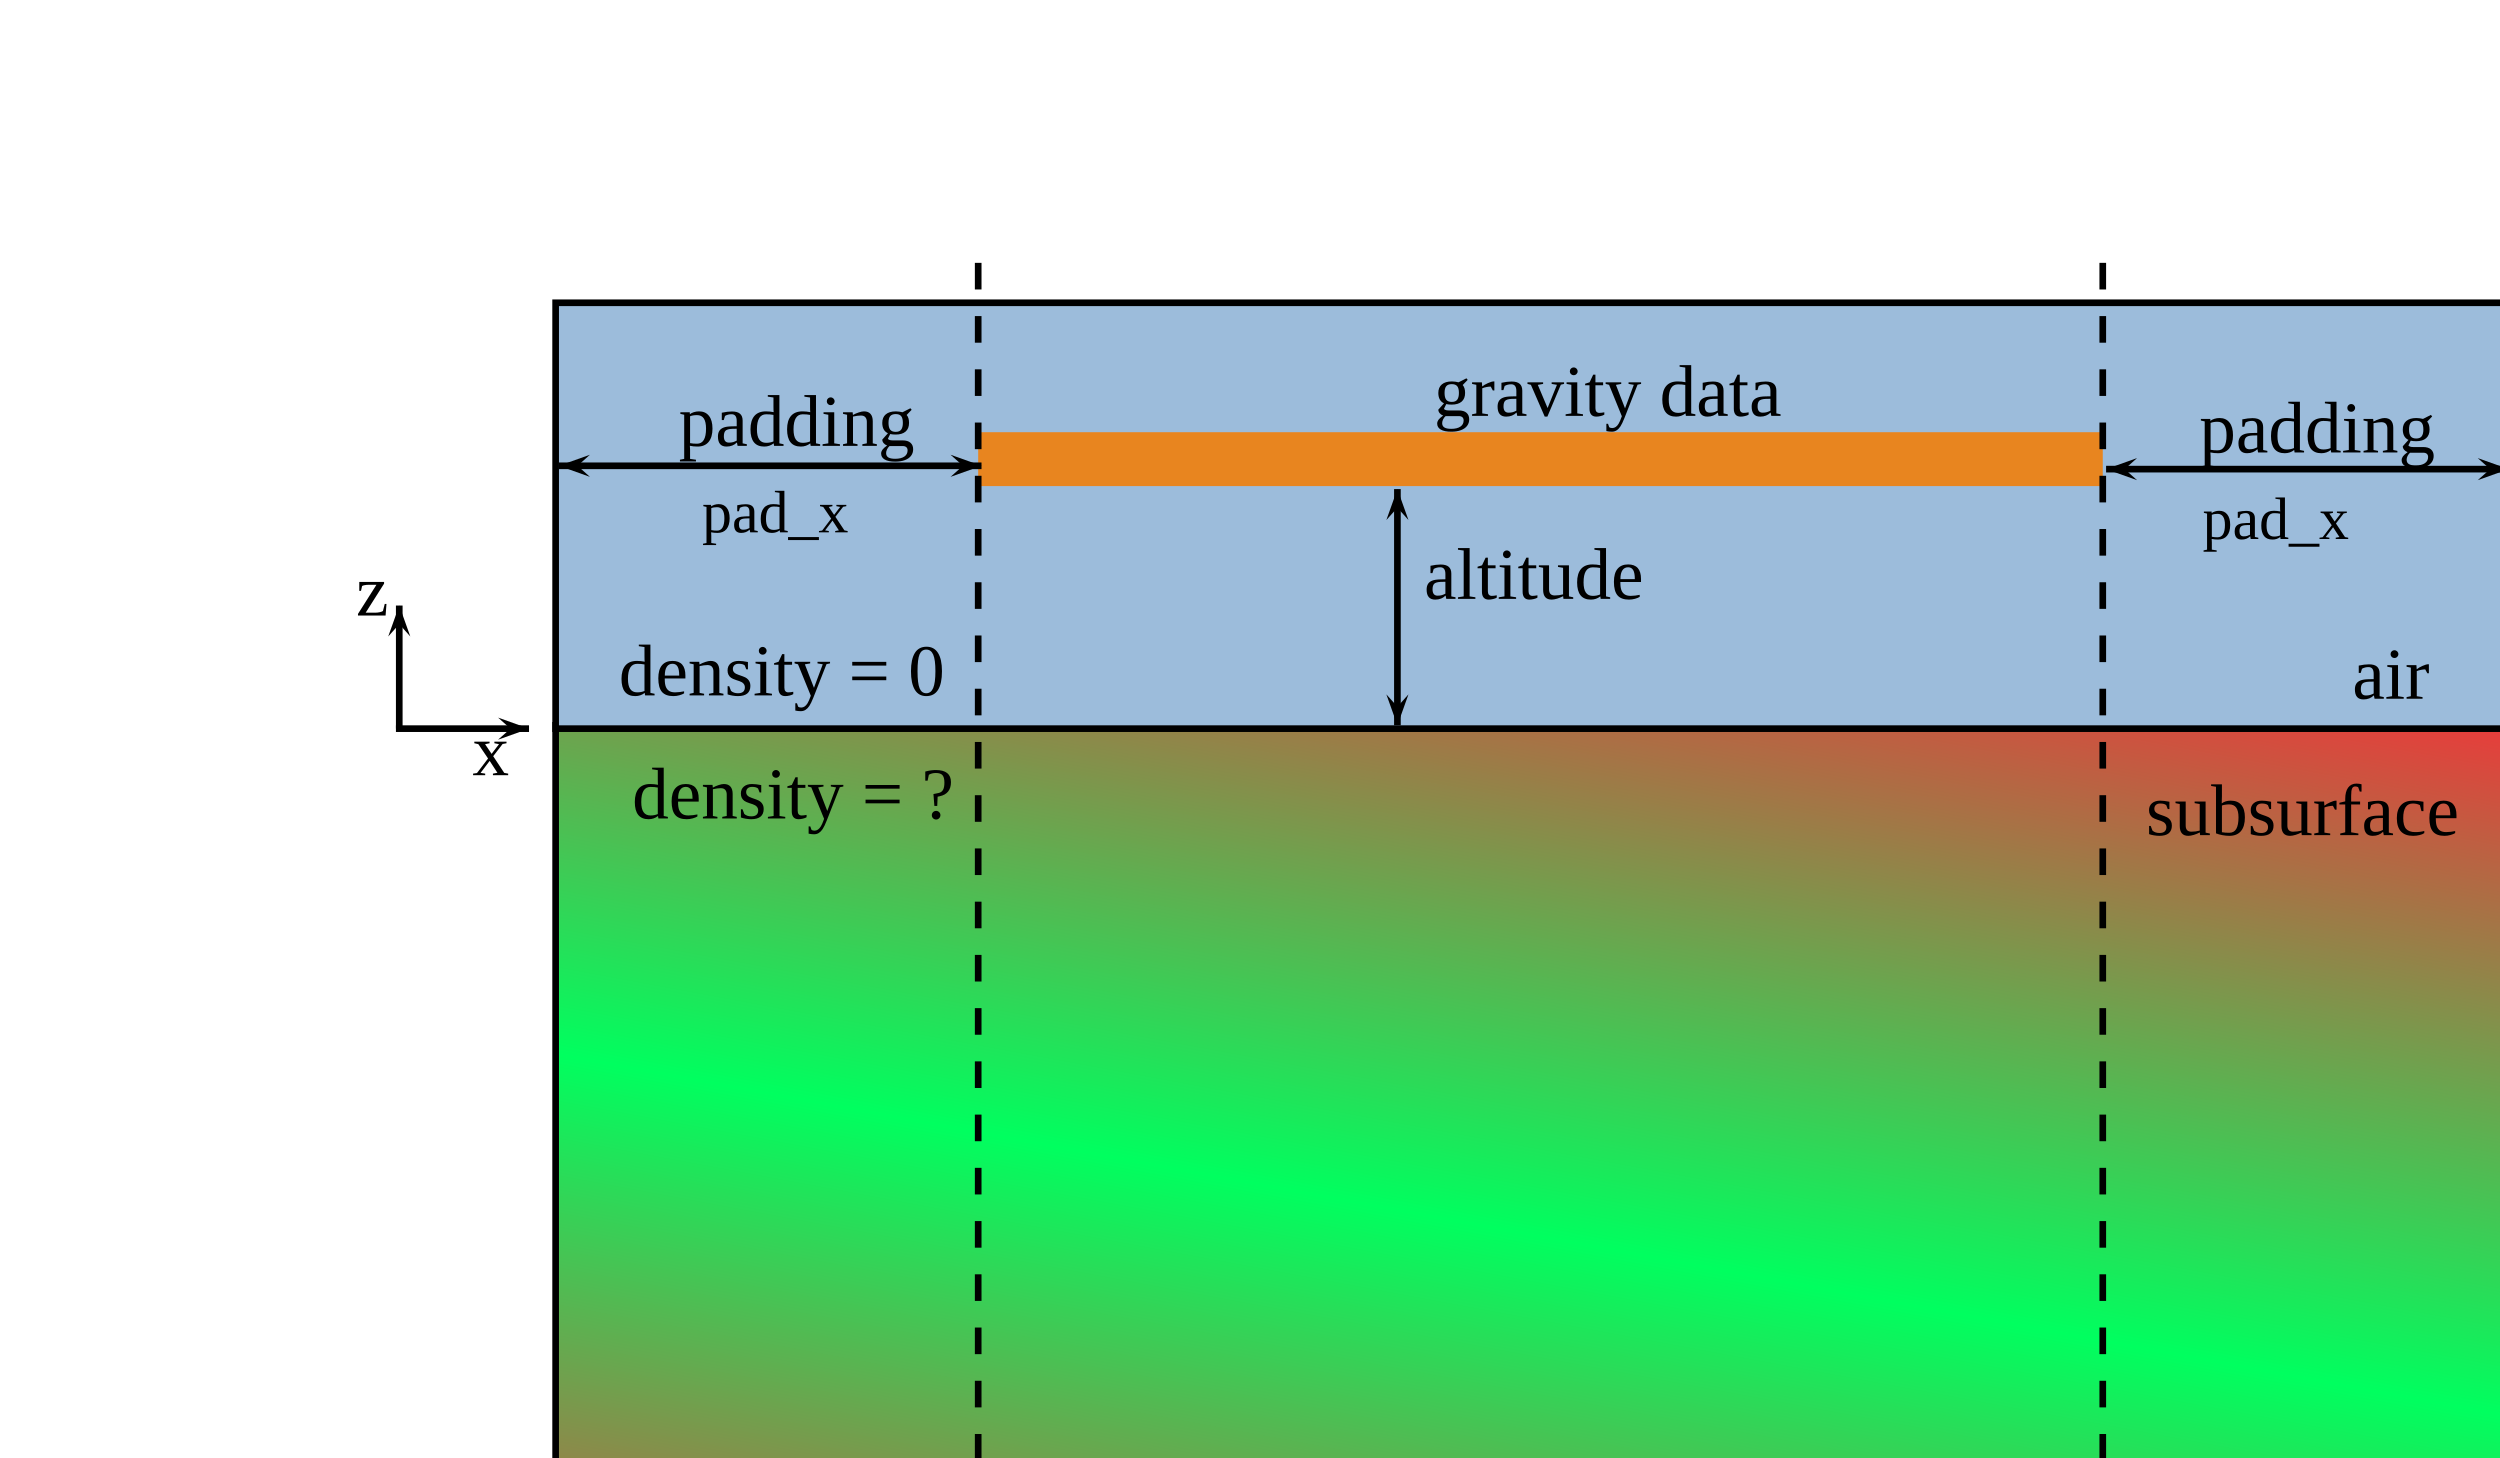
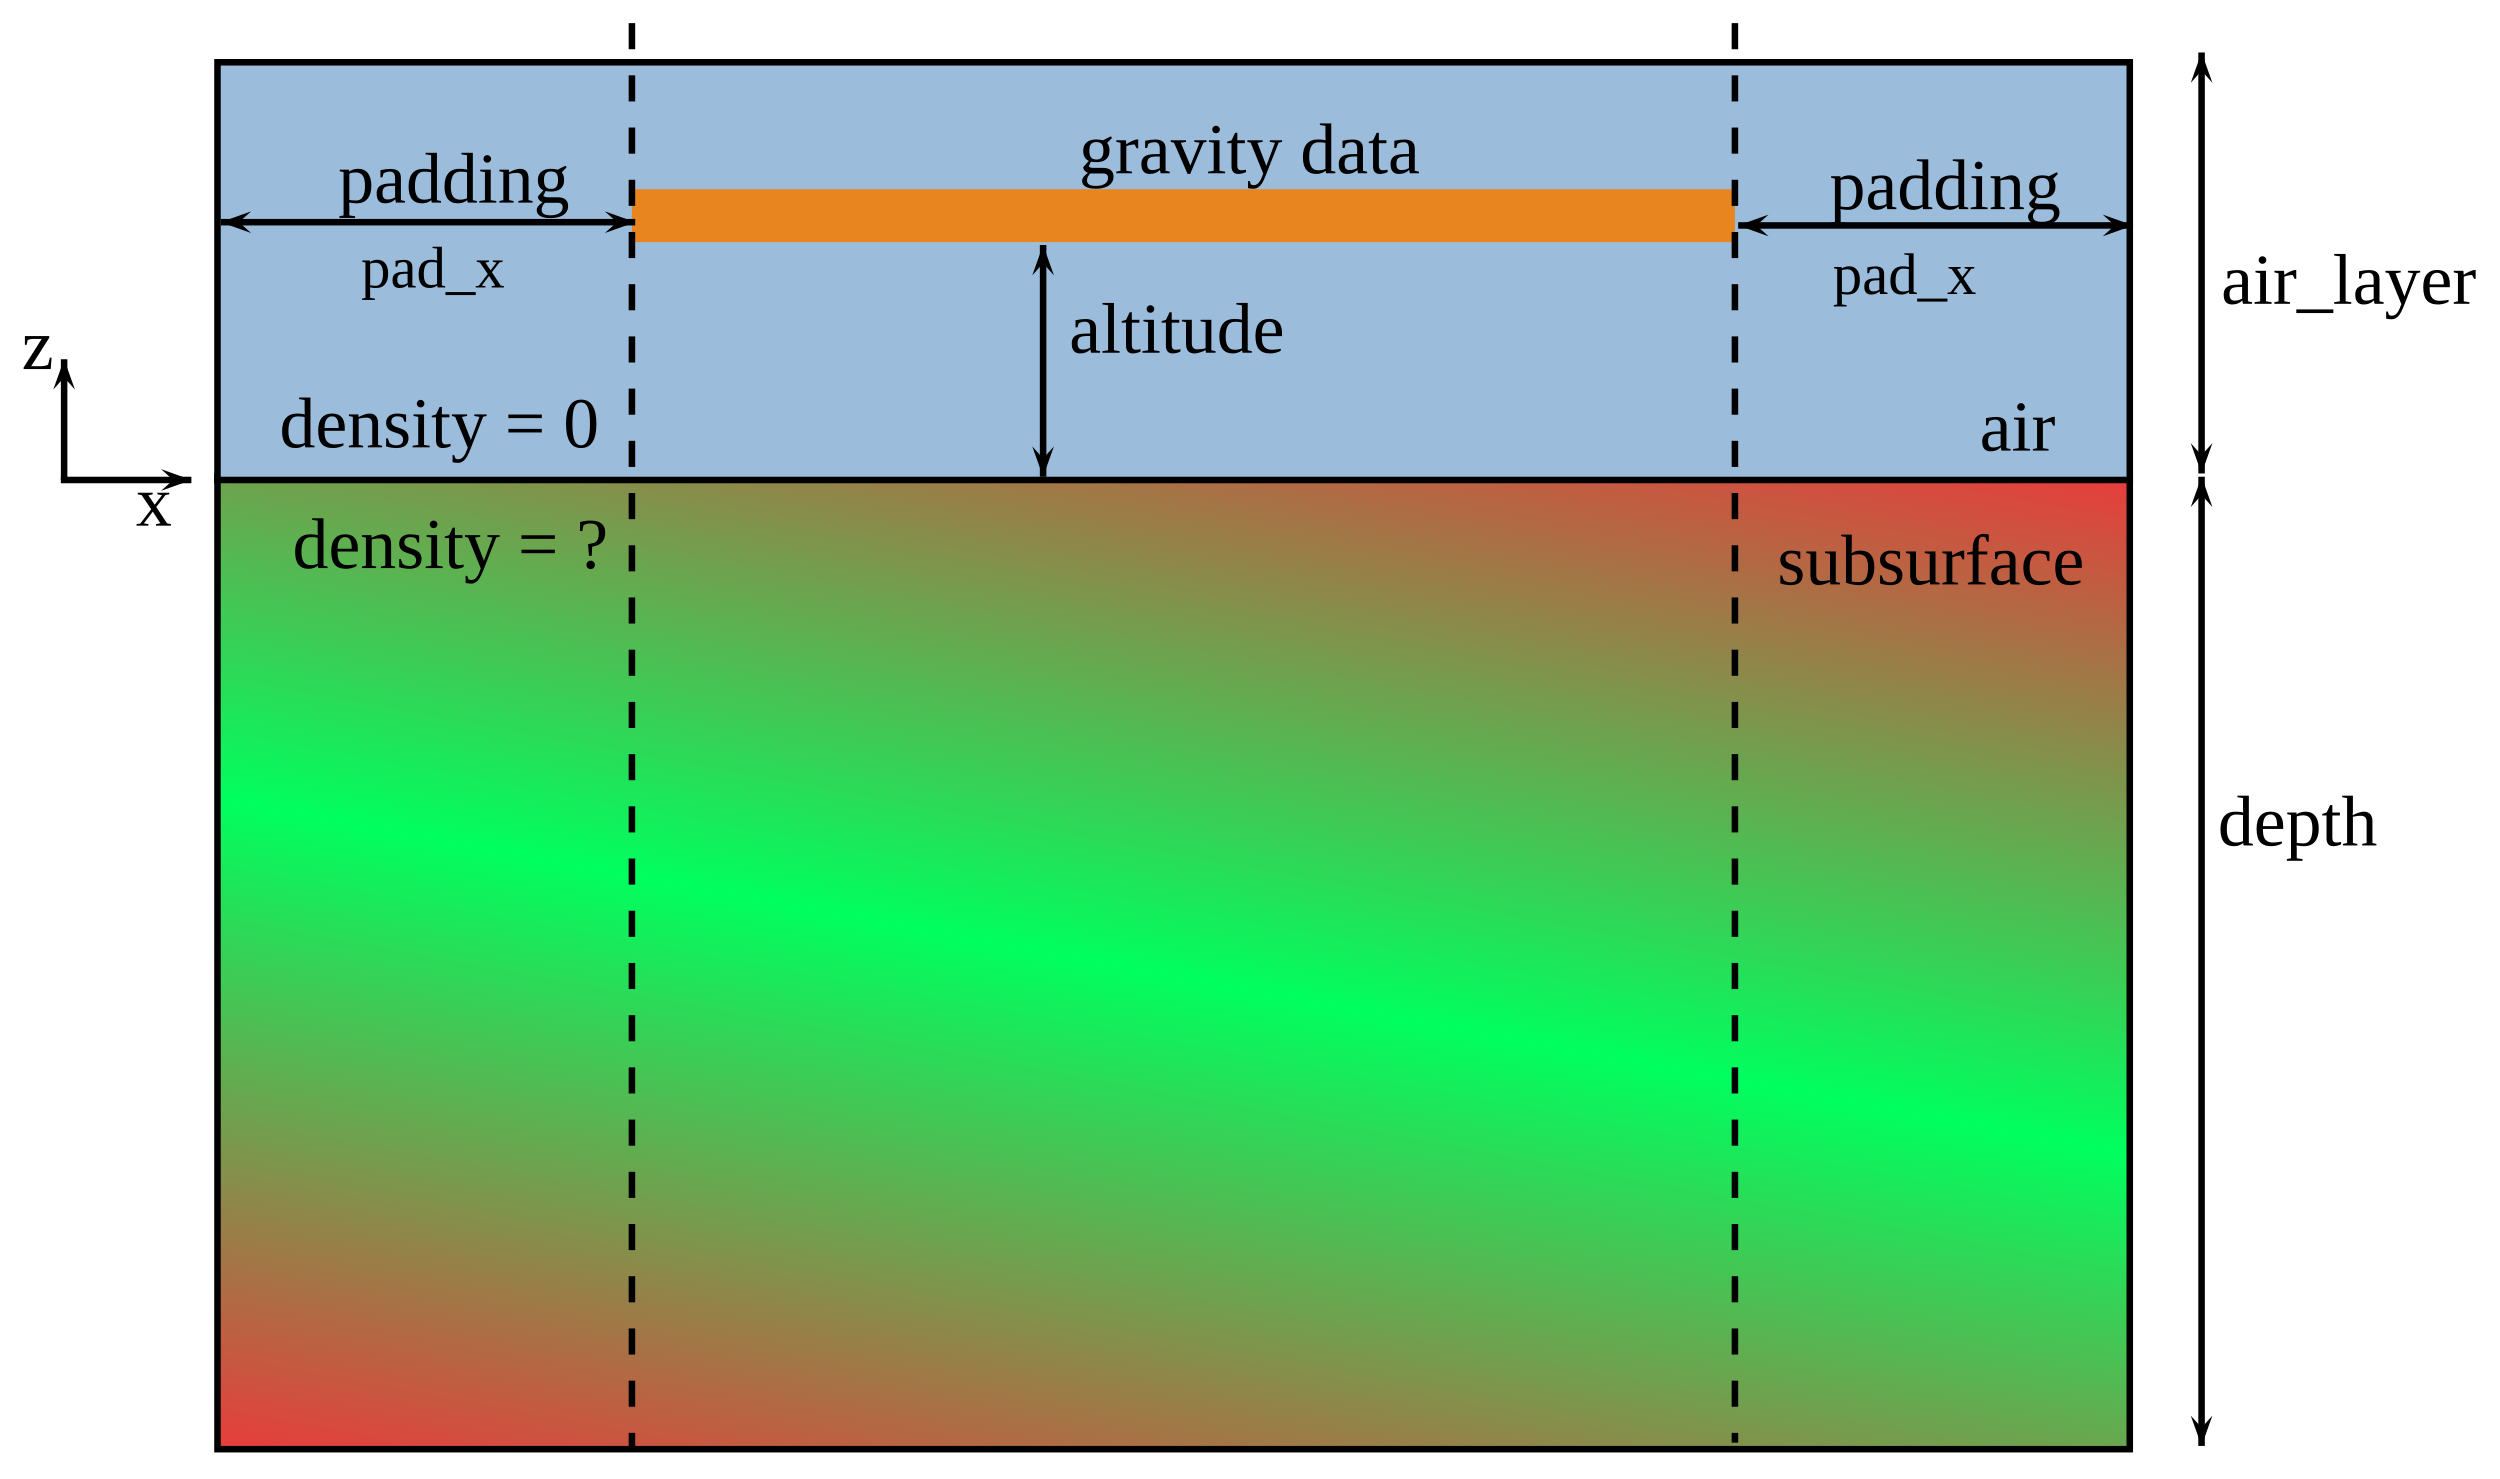
- <svg xmlns="http://www.w3.org/2000/svg" xmlns:ns1="http://latexdraw.sourceforge.net/namespaces/latexdraw" version="1.1" baseProfile="full">
-   <defs>
+ <svg xmlns="http://www.w3.org/2000/svg" xmlns:ns1="http://latexdraw.sourceforge.net/namespaces/latexdraw" version="1.1" id="svg2" width="766.097" height="453.173">
+   <defs id="defs4">
    <linearGradient id="linearGradient1132" x1="423.359" y1="564.699" x2="496.641" y2="169.301" gradientUnits="userSpaceOnUse">
-       <stop offset="0" stop-color="#e93b3b" />
-       <stop offset="0.49" stop-color="#00ff5f" />
-       <stop offset="1" stop-color="#e93b3b" />
+       <stop offset="0" stop-color="#e93b3b" id="stop7" />
+       <stop offset="0.49" stop-color="#00ff5f" id="stop9" />
+       <stop offset="1" stop-color="#e93b3b" id="stop11" />
    </linearGradient>
-     <marker overflow="visible" orient="auto" id="arrow2-1140">
-       <path d="M 0.0 0.0 L -4.652 1.661 L -2.791 0.0 L -4.652 -1.661 z " ns1:arrSizeNum="2.0" fill="black" />
+     <marker overflow="visible" orient="auto" id="arrow2-1140" style="overflow:visible">
+       <path d="M 0,0 -4.652,1.661 -2.791,0 -4.652,-1.661 z" ns1:arrSizeNum="2.0" id="path14" style="fill:#000000" />
    </marker>
-     <marker overflow="visible" orient="auto" id="arrow1-1144">
-       <path d="M 0.0 0.0 L 4.652 1.661 L 2.791 0.0 L 4.652 -1.661 z " ns1:arrSizeNum="2.0" fill="black" />
+     <marker overflow="visible" orient="auto" id="arrow1-1144" style="overflow:visible">
+       <path d="M 0,0 4.652,1.661 2.791,0 4.652,-1.661 z" ns1:arrSizeNum="2.0" id="path17" style="fill:#000000" />
    </marker>
-     <marker overflow="visible" orient="auto" id="arrow1-1160">
-       <path d="M 0.0 0.0 L 4.652 1.661 L 2.791 0.0 L 4.652 -1.661 z " ns1:arrSizeNum="2.0" fill="black" />
+     <marker overflow="visible" orient="auto" id="arrow1-1160" style="overflow:visible">
+       <path d="M 0,0 4.652,1.661 2.791,0 4.652,-1.661 z" ns1:arrSizeNum="2.0" id="path20" style="fill:#000000" />
    </marker>
-     <marker overflow="visible" orient="auto" id="arrow2-1160">
-       <path d="M 0.0 0.0 L -4.652 1.661 L -2.791 0.0 L -4.652 -1.661 z " ns1:arrSizeNum="2.0" fill="black" />
+     <marker overflow="visible" orient="auto" id="arrow2-1160" style="overflow:visible">
+       <path d="M 0,0 -4.652,1.661 -2.791,0 -4.652,-1.661 z" ns1:arrSizeNum="2.0" id="path23" style="fill:#000000" />
    </marker>
-     <marker overflow="visible" orient="auto" id="arrow1-1161">
-       <path d="M 0.0 0.0 L 4.652 1.661 L 2.791 0.0 L 4.652 -1.661 z " ns1:arrSizeNum="2.0" fill="black" />
+     <marker overflow="visible" orient="auto" id="arrow1-1161" style="overflow:visible">
+       <path d="M 0,0 4.652,1.661 2.791,0 4.652,-1.661 z" ns1:arrSizeNum="2.0" id="path26" style="fill:#000000" />
    </marker>
-     <marker overflow="visible" orient="auto" id="arrow2-1161">
-       <path d="M 0.0 0.0 L -4.652 1.661 L -2.791 0.0 L -4.652 -1.661 z " ns1:arrSizeNum="2.0" fill="black" />
+     <marker overflow="visible" orient="auto" id="arrow2-1161" style="overflow:visible">
+       <path d="M 0,0 -4.652,1.661 -2.791,0 -4.652,-1.661 z" ns1:arrSizeNum="2.0" id="path29" style="fill:#000000" />
    </marker>
-     <marker overflow="visible" orient="auto" id="arrow1-1165">
-       <path d="M 0.0 0.0 L 4.652 1.661 L 2.791 0.0 L 4.652 -1.661 z " ns1:arrSizeNum="2.0" fill="black" />
+     <marker overflow="visible" orient="auto" id="arrow1-1165" style="overflow:visible">
+       <path d="M 0,0 4.652,1.661 2.791,0 4.652,-1.661 z" ns1:arrSizeNum="2.0" id="path32" style="fill:#000000" />
    </marker>
-     <marker overflow="visible" orient="auto" id="arrow2-1165">
-       <path d="M 0.0 0.0 L -4.652 1.661 L -2.791 0.0 L -4.652 -1.661 z " ns1:arrSizeNum="2.0" fill="black" />
+     <marker overflow="visible" orient="auto" id="arrow2-1165" style="overflow:visible">
+       <path d="M 0,0 -4.652,1.661 -2.791,0 -4.652,-1.661 z" ns1:arrSizeNum="2.0" id="path35" style="fill:#000000" />
    </marker>
-     <marker overflow="visible" orient="auto" id="arrow1-1169">
-       <path d="M 0.0 0.0 L 4.652 1.661 L 2.791 0.0 L 4.652 -1.661 z " ns1:arrSizeNum="2.0" fill="black" />
+     <marker overflow="visible" orient="auto" id="arrow1-1169" style="overflow:visible">
+       <path d="M 0,0 4.652,1.661 2.791,0 4.652,-1.661 z" ns1:arrSizeNum="2.0" id="path38" style="fill:#000000" />
    </marker>
-     <marker overflow="visible" orient="auto" id="arrow2-1169">
-       <path d="M 0.0 0.0 L -4.652 1.661 L -2.791 0.0 L -4.652 -1.661 z " ns1:arrSizeNum="2.0" fill="black" />
+     <marker overflow="visible" orient="auto" id="arrow2-1169" style="overflow:visible">
+       <path d="M 0,0 -4.652,1.661 -2.791,0 -4.652,-1.661 z" ns1:arrSizeNum="2.0" id="path41" style="fill:#000000" />
    </marker>
-     <marker overflow="visible" orient="auto" id="arrow1-1176">
-       <path d="M 0.0 0.0 L 4.652 1.661 L 2.791 0.0 L 4.652 -1.661 z " ns1:arrSizeNum="2.0" fill="black" />
+     <marker overflow="visible" orient="auto" id="arrow1-1176" style="overflow:visible">
+       <path d="M 0,0 4.652,1.661 2.791,0 4.652,-1.661 z" ns1:arrSizeNum="2.0" id="path44" style="fill:#000000" />
    </marker>
-     <marker overflow="visible" orient="auto" id="arrow2-1176">
-       <path d="M 0.0 0.0 L -4.652 1.661 L -2.791 0.0 L -4.652 -1.661 z " ns1:arrSizeNum="2.0" fill="black" />
+     <marker overflow="visible" orient="auto" id="arrow2-1176" style="overflow:visible">
+       <path d="M 0,0 -4.652,1.661 -2.791,0 -4.652,-1.661 z" ns1:arrSizeNum="2.0" id="path47" style="fill:#000000" />
    </marker>
  </defs>
-   <g>
+   <g id="g49" transform="translate(-100.3538,-71.91339)">
    <g ns1:type="rectangle" id="id1132">
-       <rect x="167.0" y="218.0" width="586.0" height="298.0" ns1:borderPos="outer" stroke-width="2.0" stroke="black" fill="url(#linearGradient1132)" />
+       <rect x="167" y="218" width="586" height="298" ns1:borderPos="outer" id="rect52" style="fill:url(#linearGradient1132);stroke:#000000;stroke-width:2" />
    </g>
    <g ns1:type="rectangle" id="id1133">
-       <rect x="167.0" y="91.0" width="586.0" height="128.0" ns1:borderPos="outer" stroke-width="2.0" stroke="black" fill="#9cbcdb" />
+       <rect x="167" y="91" width="586" height="128" ns1:borderPos="outer" id="rect55" style="fill:#9cbcdb;stroke:#000000;stroke-width:2" />
    </g>
-     <g ns1:type="text" id="id1134" font-family="Times New Roman" fill="black" font-size="22" ns1:x="707.0">
-       <text x="707.0" y="210.0">air</text>
+     <g ns1:type="text" id="id1134" font-size="22" ns1:x="707.0" style="font-size:22px;fill:#000000;font-family:Times New Roman">
+       <text x="707" y="210" id="text58">air</text>
    </g>
-     <g ns1:type="text" id="id1137" font-family="Times New Roman" fill="black" font-size="22" ns1:x="645.0">
-       <text x="645.0" y="251.0">subsurface</text>
+     <g ns1:type="text" id="id1137" font-size="22" ns1:x="645.0" style="font-size:22px;fill:#000000;font-family:Times New Roman">
+       <text x="645" y="251" id="text61">subsurface</text>
    </g>
    <g ns1:type="line" id="id1140">
-       <line x1="119.0" x2="159.0" y1="219.0" y2="219.0" stroke-width="2.0" stroke="black" ns1:rotationAngle="0.0" marker-end="url(#arrow2-1140)" />
+       <line x1="119" x2="159" y1="219" y2="219" ns1:rotationAngle="0.0" id="line64" style="stroke:#000000;stroke-width:2;marker-end:url(#arrow2-1140)" />
    </g>
-     <g ns1:type="text" id="id1141" font-family="Times New Roman" fill="black" font-size="22" ns1:x="142.0">
-       <text x="142.0" y="233.0"> x</text>
+     <g ns1:type="text" id="id1141" font-size="22" ns1:x="142.0" style="font-size:22px;fill:#000000;font-family:Times New Roman">
+       <text x="142" y="233" id="text67">x</text>
    </g>
    <g ns1:type="line" id="id1144">
-       <line x1="120.0" x2="120.0" y1="182.0" y2="219.0" stroke-width="2.0" stroke="black" ns1:rotationAngle="0.0" marker-start="url(#arrow1-1144)" />
+       <line x1="120" x2="120" y1="182" y2="219" ns1:rotationAngle="0.0" id="line70" style="stroke:#000000;stroke-width:2;marker-start:url(#arrow1-1144)" />
    </g>
-     <g ns1:type="text" id="id1145" font-family="Times New Roman" fill="black" font-size="22" ns1:x="107.0">
-       <text x="107.0" y="185.0">z</text>
+     <g ns1:type="text" id="id1145" font-size="22" ns1:x="107.0" style="font-size:22px;fill:#000000;font-family:Times New Roman">
+       <text x="107" y="185" id="text73">z</text>
    </g>
-     <g ns1:type="text" id="id1148" font-family="Times New Roman" fill="black" font-size="22" ns1:x="190.0">
-       <text x="190.0" y="246.0">density = ?</text>
+     <g ns1:type="text" id="id1148" font-size="22" ns1:x="190.0" style="font-size:22px;fill:#000000;font-family:Times New Roman">
+       <text x="190" y="246" id="text76">density = ?</text>
    </g>
-     <g ns1:type="text" id="id1151" font-family="Times New Roman" fill="black" font-size="22" ns1:x="186.0">
-       <text x="186.0" y="209.0">density = 0</text>
+     <g ns1:type="text" id="id1151" font-size="22" ns1:x="186.0" style="font-size:22px;fill:#000000;font-family:Times New Roman">
+       <text x="186" y="209" id="text79">density = 0</text>
    </g>
    <g ns1:type="line" id="id1154">
-       <line x1="294.0" x2="632.0" y1="138.0" y2="138.0" stroke-width="16.2" stroke="#e8851f" ns1:rotationAngle="0.0" />
+       <line x1="294" x2="632" y1="138" y2="138" ns1:rotationAngle="0.0" id="line82" style="stroke:#e8851f;stroke-width:16.2" />
    </g>
-     <g ns1:type="text" id="id1155" font-family="Times New Roman" fill="black" font-size="22" ns1:x="431.0">
-       <text x="431.0" y="125.0">gravity data</text>
+     <g ns1:type="text" id="id1155" font-size="22" ns1:x="431.0" style="font-size:22px;fill:#000000;font-family:Times New Roman">
+       <text x="431" y="125" id="text85">gravity data</text>
    </g>
    <g ns1:type="line" id="id1158">
-       <line x1="294.0" x2="294.0" y1="79.0" y2="516.0" stroke-width="2.0" stroke="black" stroke-dasharray="8.0, 8.0" ns1:rotationAngle="0.0" />
+       <line x1="294" x2="294" y1="79" y2="516" ns1:rotationAngle="0.0" id="line88" style="stroke:#000000;stroke-width:2;stroke-dasharray:8, 8" />
    </g>
    <g ns1:type="line" id="id1159">
-       <line x1="632.0" x2="632.0" y1="79.0" y2="514.0" stroke-width="2.0" stroke="black" stroke-dasharray="8.0, 8.0" ns1:rotationAngle="0.0" />
+       <line x1="632" x2="632" y1="79" y2="514" ns1:rotationAngle="0.0" id="line91" style="stroke:#000000;stroke-width:2;stroke-dasharray:8, 8" />
    </g>
    <g ns1:type="line" id="id1160">
-       <line x1="168.0" x2="295.0" y1="140.0" y2="140.0" stroke-width="2.0" stroke="black" ns1:rotationAngle="0.0" marker-start="url(#arrow1-1160)" marker-end="url(#arrow2-1160)" />
+       <line x1="168" x2="295" y1="140" y2="140" ns1:rotationAngle="0.0" id="line94" style="stroke:#000000;stroke-width:2;marker-start:url(#arrow1-1160);marker-end:url(#arrow2-1160)" />
    </g>
    <g ns1:type="line" id="id1161">
-       <line x1="633.0" x2="754.0" y1="141.0" y2="141.0" stroke-width="2.0" stroke="black" ns1:rotationAngle="0.0" marker-start="url(#arrow1-1161)" marker-end="url(#arrow2-1161)" />
+       <line x1="633" x2="754" y1="141" y2="141" ns1:rotationAngle="0.0" id="line97" style="stroke:#000000;stroke-width:2;marker-start:url(#arrow1-1161);marker-end:url(#arrow2-1161)" />
    </g>
-     <g ns1:type="text" id="id1162" font-family="Times New Roman" fill="black" font-size="22" ns1:x="204.0">
-       <text x="204.0" y="134.0">padding</text>
+     <g ns1:type="text" id="id1162" font-size="22" ns1:x="204.0" style="font-size:22px;fill:#000000;font-family:Times New Roman">
+       <text x="204" y="134" id="text100">padding</text>
    </g>
    <g ns1:type="line" id="id1165">
-       <line x1="775.0" x2="775.0" y1="515.0" y2="218.0" stroke-width="2.0" stroke="black" ns1:rotationAngle="0.0" marker-start="url(#arrow1-1165)" marker-end="url(#arrow2-1165)" />
+       <line x1="775" x2="775" y1="515" y2="218" ns1:rotationAngle="0.0" id="line103" style="stroke:#000000;stroke-width:2;marker-start:url(#arrow1-1165);marker-end:url(#arrow2-1165)" />
    </g>
-     <g ns1:type="text" id="id1166" font-family="Times New Roman" fill="black" font-size="22" ns1:x="780.0">
-       <text x="780.0" y="331.0">depth</text>
+     <g ns1:type="text" id="id1166" font-size="22" ns1:x="780.0" style="font-size:22px;fill:#000000;font-family:Times New Roman">
+       <text x="780" y="331" id="text106">depth</text>
    </g>
    <g ns1:type="line" id="id1169">
-       <line x1="775.0" x2="775.0" y1="217.0" y2="88.0" stroke-width="2.0" stroke="black" ns1:rotationAngle="0.0" marker-start="url(#arrow1-1169)" marker-end="url(#arrow2-1169)" />
+       <line x1="775" x2="775" y1="217" y2="88" ns1:rotationAngle="0.0" id="line109" style="stroke:#000000;stroke-width:2;marker-start:url(#arrow1-1169);marker-end:url(#arrow2-1169)" />
    </g>
-     <g ns1:type="text" id="id1170" font-family="Times New Roman" fill="black" font-size="22" ns1:x="781.0">
-       <text x="781.0" y="165.0">air_layer</text>
+     <g ns1:type="text" id="id1170" font-size="22" ns1:x="781.0" style="font-size:22px;fill:#000000;font-family:Times New Roman">
+       <text x="781" y="165" id="text112">air_layer</text>
    </g>
-     <g ns1:type="text" id="id1173" font-family="Times New Roman" fill="black" font-size="22" ns1:x="428.0">
-       <text x="428.0" y="180.0">altitude</text>
+     <g ns1:type="text" id="id1173" font-size="22" ns1:x="428.0" style="font-size:22px;fill:#000000;font-family:Times New Roman">
+       <text x="428" y="180" id="text115">altitude</text>
    </g>
    <g ns1:type="line" id="id1176">
-       <line x1="420.0" x2="420.0" y1="218.0" y2="147.0" stroke-width="2.0" stroke="black" ns1:rotationAngle="0.0" marker-start="url(#arrow1-1176)" marker-end="url(#arrow2-1176)" />
+       <line x1="420" x2="420" y1="218" y2="147" ns1:rotationAngle="0.0" id="line118" style="stroke:#000000;stroke-width:2;marker-start:url(#arrow1-1176);marker-end:url(#arrow2-1176)" />
    </g>
-     <g ns1:type="text" id="id1177" font-family="Times New Roman" fill="black" font-size="18" ns1:x="662.0">
-       <text x="662.0" y="162.0">pad_x</text>
+     <g ns1:type="text" id="id1177" font-size="18" ns1:x="662.0" style="font-size:18px;fill:#000000;font-family:Times New Roman">
+       <text x="662" y="162" id="text121">pad_x</text>
    </g>
-     <g ns1:type="text" id="id1180" font-family="Times New Roman" fill="black" font-size="22" ns1:x="661.0">
-       <text x="661.0" y="136.0">padding</text>
+     <g ns1:type="text" id="id1180" font-size="22" ns1:x="661.0" style="font-size:22px;fill:#000000;font-family:Times New Roman">
+       <text x="661" y="136" id="text124">padding</text>
    </g>
-     <g ns1:type="text" id="id1183" font-family="Times New Roman" fill="black" font-size="18" ns1:x="211.0">
-       <text x="211.0" y="160.0">pad_x</text>
+     <g ns1:type="text" id="id1183" font-size="18" ns1:x="211.0" style="font-size:18px;fill:#000000;font-family:Times New Roman">
+       <text x="211" y="160" id="text127">pad_x</text>
    </g>
  </g>
</svg>
